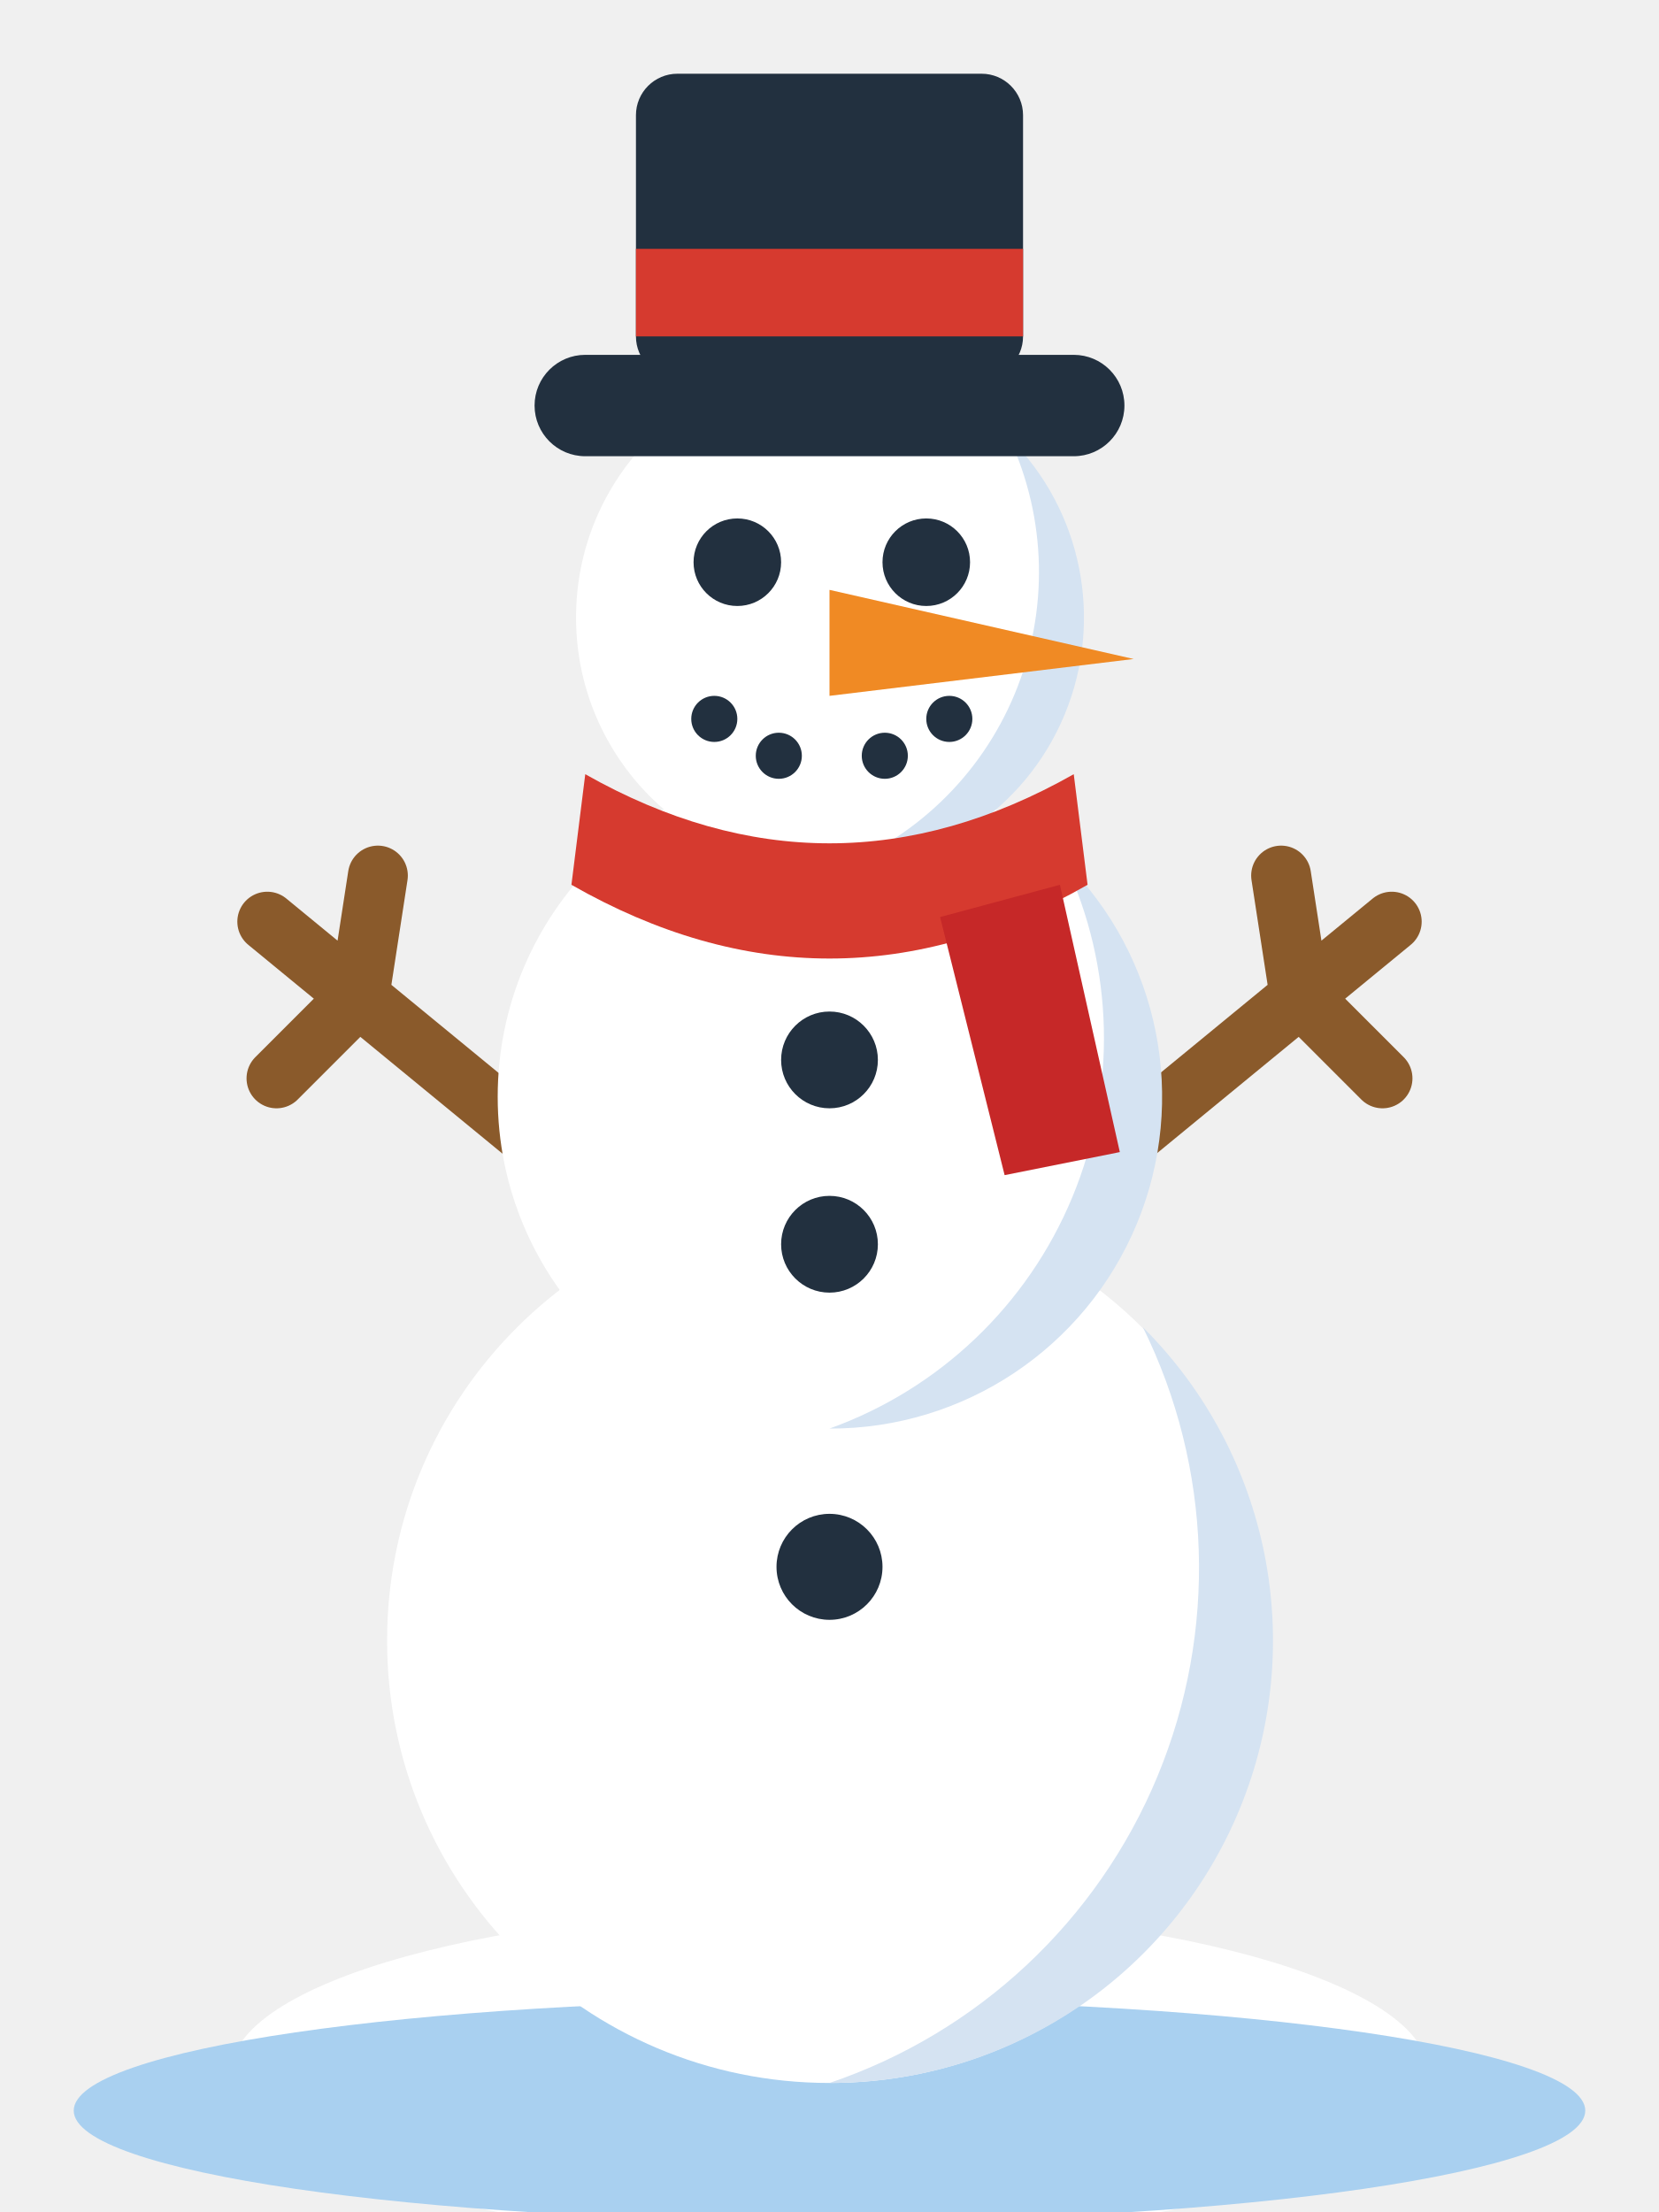
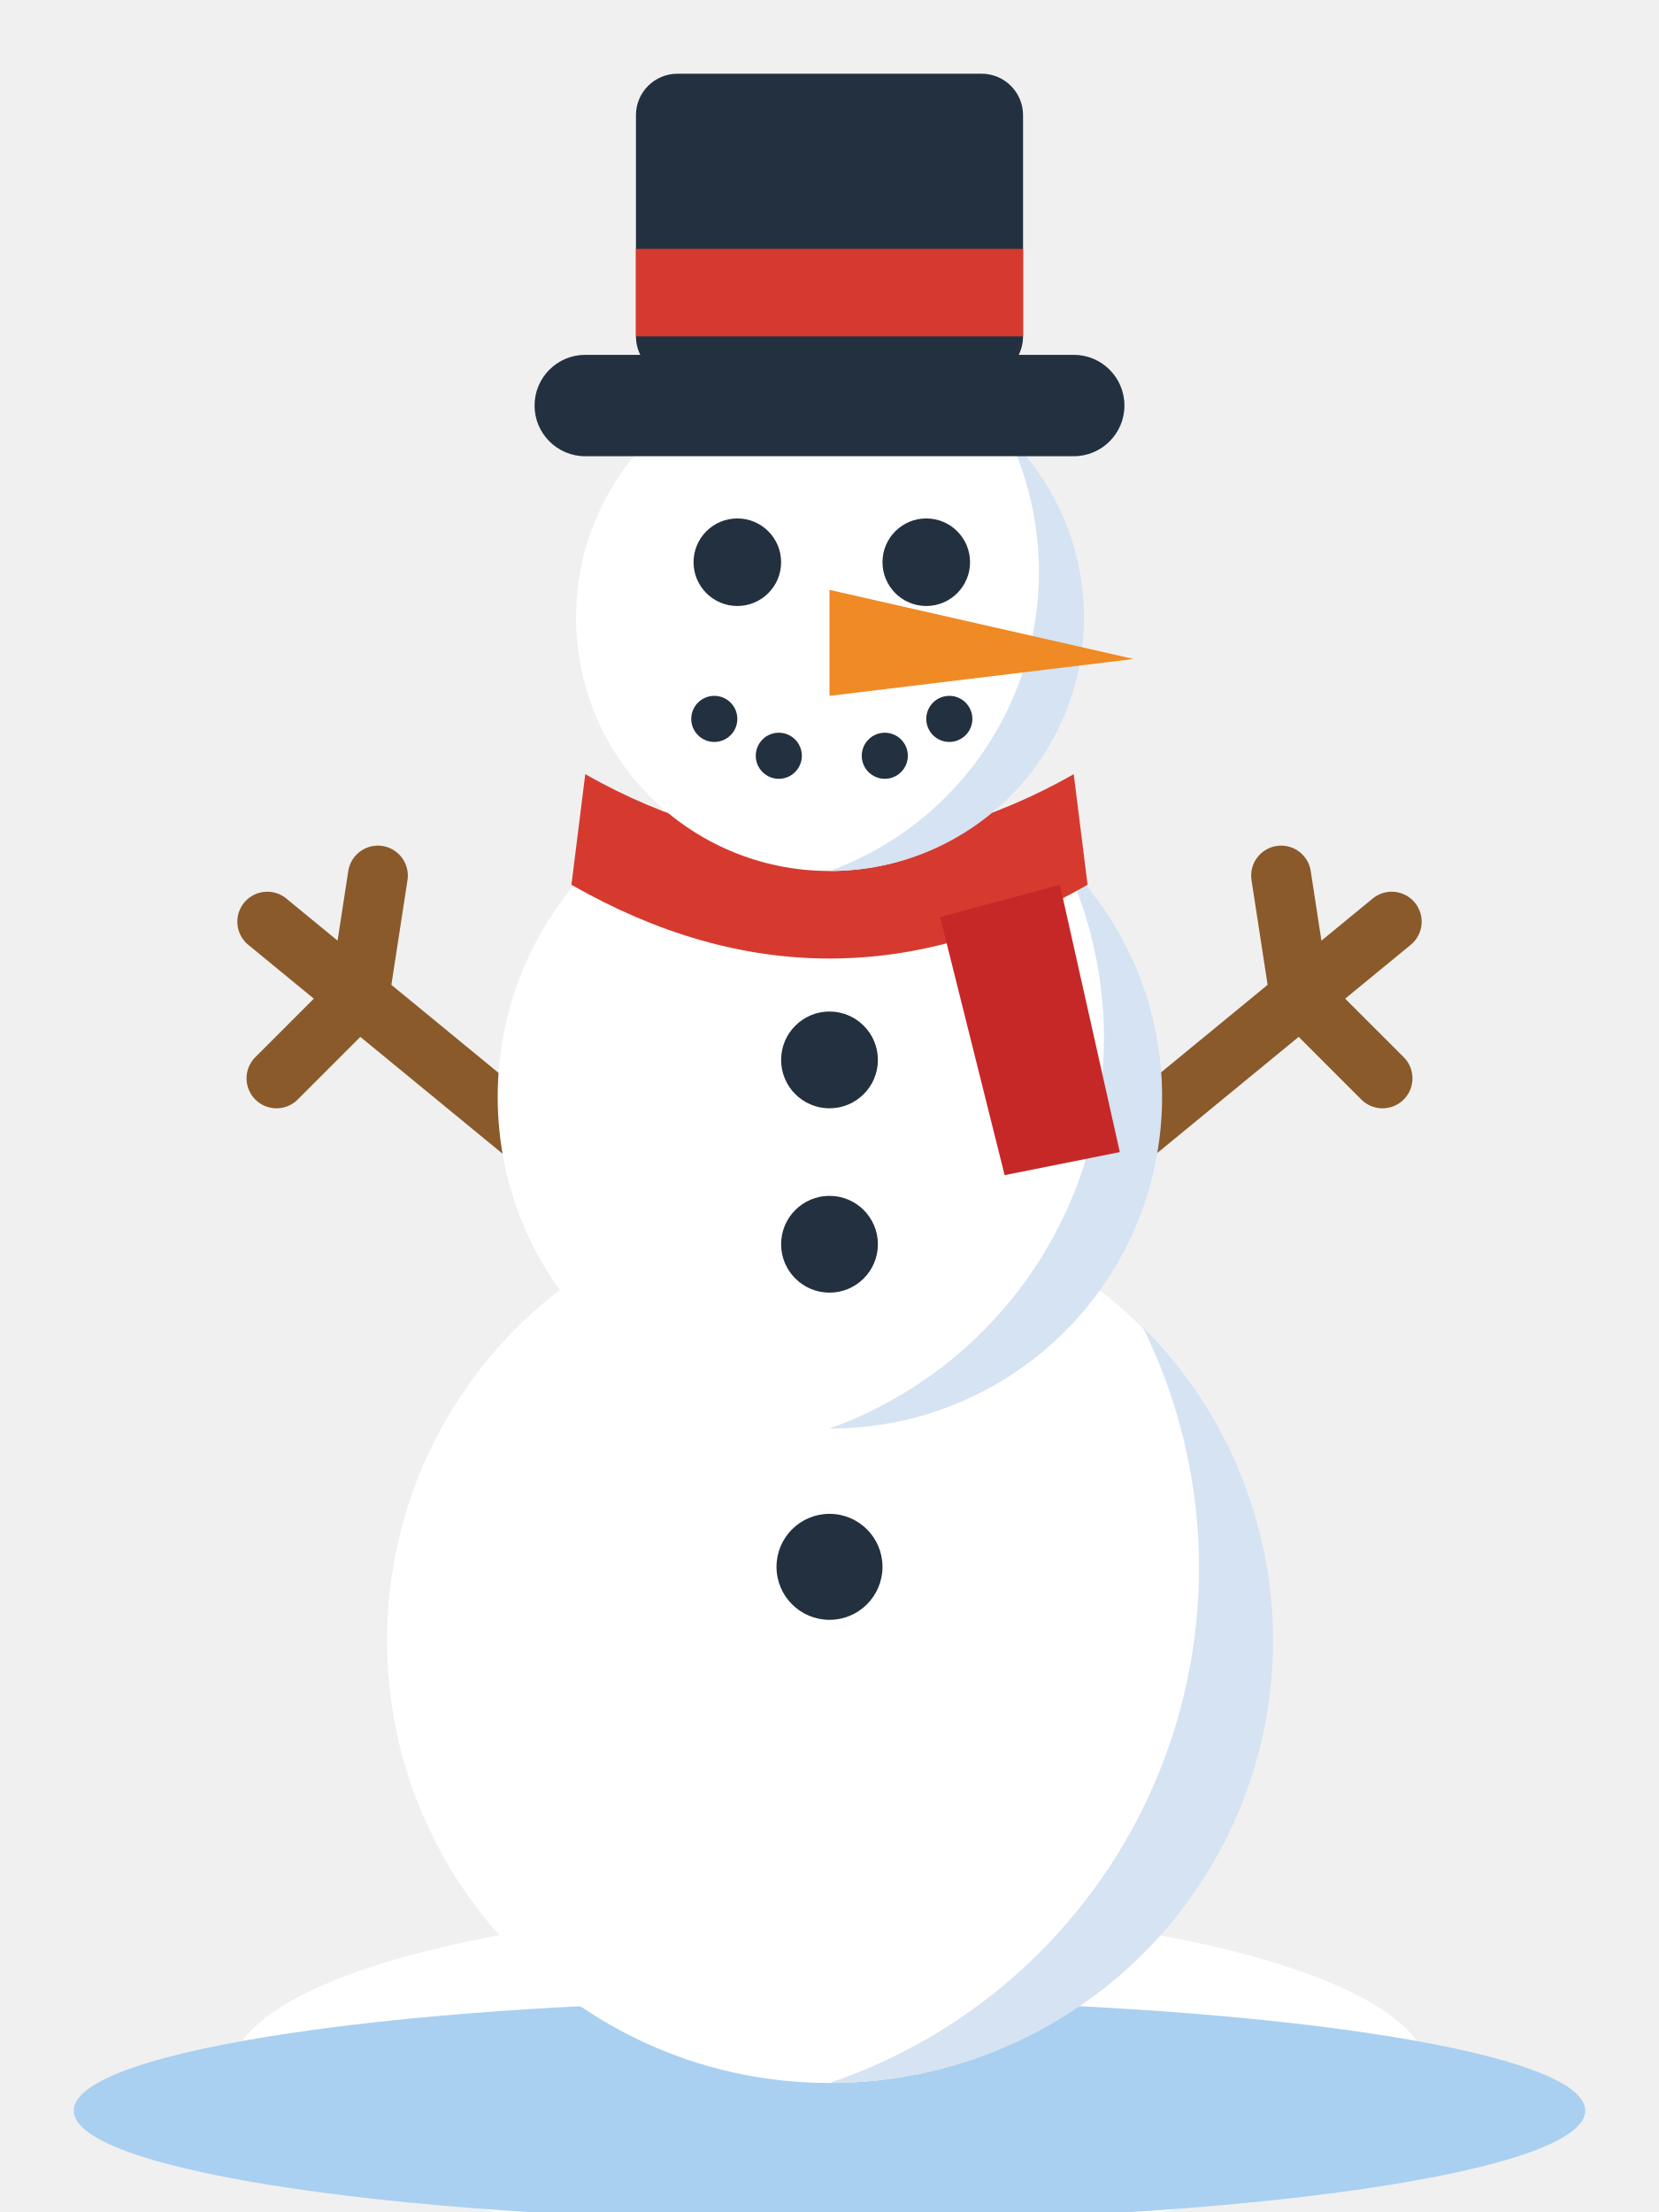
<svg xmlns="http://www.w3.org/2000/svg" width="36" height="48" viewBox="0 0 36 48">
-   <style>.s,.k,.h,.m,.p,.l,.r{animation-duration:14s;animation-timing-function:ease-in-out;animation-iteration-count:infinite}.s{animation-name:s}.k{animation-name:k}.h{animation-name:h}.m{animation-name:m}.p{animation-name:p}.l{animation-name:l}.r{animation-name:r}@keyframes s{0%,8%{transform:scale(1,1)}58%,72%{transform:scale(1.14,.75)}80%{transform:scale(.96,1.06)}86%,100%{transform:scale(1,1)}}@keyframes k{0%,8%{transform:translate(0,0) rotate(0deg)}58%,72%{transform:translate(1.2px,1.8px) rotate(11deg)}80%{transform:translate(0,-.6px) rotate(-3deg)}86%,100%{transform:translate(0,0) rotate(0deg)}}@keyframes h{0%,8%{transform:rotate(-9deg)}58%,72%{transform:translate(-1.2px,.8px) rotate(-27deg)}80%{transform:rotate(-3deg)}86%,100%{transform:rotate(-9deg)}}@keyframes m{0%,8%{transform:translate(0,0) rotate(0deg)}58%,72%{transform:translate(.6px,2.8px) rotate(42deg)}80%{transform:rotate(-7deg)}86%,100%{transform:translate(0,0) rotate(0deg)}}@keyframes p{0%,14%{transform:scale(.3,1);opacity:0}58%,72%{transform:scale(1,1);opacity:.95}84%,100%{transform:scale(.3,1);opacity:0}}@keyframes l{0%,8%{transform:rotate(0deg)}58%,72%{transform:rotate(-24deg)}86%,100%{transform:rotate(0deg)}}@keyframes r{0%,8%{transform:rotate(0deg)}58%,72%{transform:rotate(24deg)}86%,100%{transform:rotate(0deg)}}@media (prefers-reduced-motion:reduce){*{animation:none!important}}</style>
+   <style>.u,.m,.k,.c,.e1,.e2,.d1,.d2,.d3,.d4,.n,.b1,.b2,.b3,.h,.l,.r,.p{animation-duration:24s;animation-timing-function:ease-in-out;animation-iteration-count:infinite}.u{animation-name:u}.m{animation-name:m}.k{animation-name:k}.c{animation-name:c}.e1{animation-name:e1}.e2{animation-name:e2}.d1{animation-name:d1}.d2{animation-name:d2}.d3{animation-name:d3}.d4{animation-name:d4}.n{animation-name:n}.b1{animation-name:b1}.b2{animation-name:b2}.b3{animation-name:b3}.h{animation-name:h}.l{animation-name:l}.r{animation-name:r}.p{animation-name:p}@keyframes u{0%,6%{transform:translate(0px,0px) rotate(0deg) scale(1,1);animation-timing-function:ease-in}30%{transform:translate(0px,0px) rotate(0deg) scale(1.2,0.76);animation-timing-function:ease-out}52%,76%{transform:translate(0px,0px) rotate(0deg) scale(1.42,0.5)}81.5%{transform:translate(0px,0px) rotate(0deg) scale(0.97,1.05)}86%,100%{transform:translate(0px,0px) rotate(0deg) scale(1,1)}}@keyframes m{0%,6%{transform:translate(0px,0px) rotate(0deg) scale(1,1);animation-timing-function:ease-in}30%{transform:translate(0.6px,6px) rotate(0deg) scale(1.16,0.82);animation-timing-function:ease-out}52%,76%{transform:translate(1.4px,13.4px) rotate(0deg) scale(1.34,0.62)}81.5%{transform:translate(0px,-0.9px) rotate(0deg) scale(0.97,1.05)}86%,100%{transform:translate(0px,0px) rotate(0deg) scale(1,1)}}@keyframes k{0%,6%{transform:translate(0px,0px) rotate(0deg) scale(1,1);animation-timing-function:ease-in}30%{transform:translate(-1px,10px) rotate(-6deg) scale(1.1,0.88);animation-timing-function:ease-out}52%,76%{transform:translate(-2.2px,20.2px) rotate(-14deg) scale(1.22,0.74)}81.5%{transform:translate(0px,-1.6px) rotate(3deg) scale(0.98,1.04)}86%,100%{transform:translate(0px,0px) rotate(0deg) scale(1,1)}}@keyframes c{0%,6%{transform:translate(0px,0px) rotate(0deg) scale(1,1);animation-timing-function:ease-in}30%{transform:translate(-0.6px,9.6px) rotate(-3deg) scale(1.12,0.86);animation-timing-function:ease-out}52%,76%{transform:translate(-3px,19.4px) rotate(-6deg) scale(1.3,0.62)}81.5%{transform:translate(0px,-1.3px) rotate(2deg) scale(1,1)}86%,100%{transform:translate(0px,0px) rotate(0deg) scale(1,1)}}@keyframes e1{0%,6%{transform:translate(0px,0px) rotate(0deg) scale(1,1);animation-timing-function:ease-in}30%{transform:translate(-1.3px,10.2px) rotate(0deg) scale(1,1);animation-timing-function:ease-out}52%,76%{transform:translate(-2.4px,20px) rotate(0deg) scale(1,1)}81.5%{transform:translate(0px,-1.6px) rotate(0deg) scale(1,1)}86%,100%{transform:translate(0px,0px) rotate(0deg) scale(1,1)}}@keyframes e2{0%,6%{transform:translate(0px,0px) rotate(0deg) scale(1,1);animation-timing-function:ease-in}30%{transform:translate(-0.5px,11.6px) rotate(0deg) scale(1,1);animation-timing-function:ease-out}52%,76%{transform:translate(-1.2px,22px) rotate(0deg) scale(1,1)}81.5%{transform:translate(0.2px,-1.6px) rotate(0deg) scale(1,1)}86%,100%{transform:translate(0px,0px) rotate(0deg) scale(1,1)}}@keyframes d1{0%,6%{transform:translate(0px,0px) rotate(0deg) scale(1,1);animation-timing-function:ease-in}30%{transform:translate(-1.6px,10.2px) rotate(0deg) scale(1,1);animation-timing-function:ease-out}52%,76%{transform:translate(-4.3px,18.3px) rotate(0deg) scale(1,1)}81.5%{transform:translate(0px,-1.6px) rotate(0deg) scale(1,1)}86%,100%{transform:translate(0px,0px) rotate(0deg) scale(1,1)}}@keyframes d2{0%,6%{transform:translate(0px,0px) rotate(0deg) scale(1,1);animation-timing-function:ease-in}30%{transform:translate(-1.1px,10.8px) rotate(0deg) scale(1,1);animation-timing-function:ease-out}52%,76%{transform:translate(-3.3px,19.8px) rotate(0deg) scale(1,1)}81.5%{transform:translate(0px,-1.6px) rotate(0deg) scale(1,1)}86%,100%{transform:translate(0px,0px) rotate(0deg) scale(1,1)}}@keyframes d3{0%,6%{transform:translate(0px,0px) rotate(0deg) scale(1,1);animation-timing-function:ease-in}30%{transform:translate(-0.8px,10.4px) rotate(0deg) scale(1,1);animation-timing-function:ease-out}52%,76%{transform:translate(-2.4px,19.2px) rotate(0deg) scale(1,1)}81.5%{transform:translate(0px,-1.6px) rotate(0deg) scale(1,1)}86%,100%{transform:translate(0px,0px) rotate(0deg) scale(1,1)}}@keyframes d4{0%,6%{transform:translate(0px,0px) rotate(0deg) scale(1,1);animation-timing-function:ease-in}30%{transform:translate(-0.2px,11.4px) rotate(0deg) scale(1,1);animation-timing-function:ease-out}52%,76%{transform:translate(0px,20.8px) rotate(0deg) scale(1,1)}81.5%{transform:translate(0px,-1.6px) rotate(0deg) scale(1,1)}86%,100%{transform:translate(0px,0px) rotate(0deg) scale(1,1)}}@keyframes n{0%,6%{transform:translate(0px,0px) rotate(0deg) scale(1,1);animation-timing-function:ease-in}30%{transform:translate(0.9px,11.2px) rotate(26deg) scale(1,1);animation-timing-function:ease-out}52%,76%{transform:translate(4.4px,22.9px) rotate(52deg) scale(1,1)}81.5%{transform:translate(0px,-1.6px) rotate(-7deg) scale(1,1)}86%,100%{transform:translate(0px,0px) rotate(0deg) scale(1,1)}}@keyframes b1{0%,6%{transform:translate(0px,0px) rotate(0deg) scale(1,1);animation-timing-function:ease-in}30%{transform:translate(2.6px,7.4px) rotate(0deg) scale(1,1);animation-timing-function:ease-out}52%,76%{transform:translate(11.4px,18.4px) rotate(0deg) scale(1,1)}81.5%{transform:translate(0px,-0.9px) rotate(0deg) scale(1,1)}86%,100%{transform:translate(0px,0px) rotate(0deg) scale(1,1)}}@keyframes b2{0%,6%{transform:translate(0px,0px) rotate(0deg) scale(1,1);animation-timing-function:ease-in}30%{transform:translate(-1.6px,6.6px) rotate(0deg) scale(1,1);animation-timing-function:ease-out}52%,76%{transform:translate(-5.6px,15.6px) rotate(0deg) scale(1,1)}81.5%{transform:translate(0px,-0.9px) rotate(0deg) scale(1,1)}86%,100%{transform:translate(0px,0px) rotate(0deg) scale(1,1)}}@keyframes b3{0%,6%{transform:translate(0px,0px) rotate(0deg) scale(1,1);animation-timing-function:ease-in}30%{transform:translate(0.6px,4px) rotate(0deg) scale(1,1);animation-timing-function:ease-out}52%,76%{transform:translate(2.2px,9.6px) rotate(0deg) scale(1,1)}81.5%{transform:translate(0px,-0.3px) rotate(0deg) scale(1,1)}86%,100%{transform:translate(0px,0px) rotate(0deg) scale(1,1)}}@keyframes h{0%,6%{transform:translate(0px,0px) rotate(-9deg) scale(1,1);animation-timing-function:ease-in}30%{transform:translate(-2.4px,10.6px) rotate(-22deg) scale(1,1);animation-timing-function:ease-out}52%,76%{transform:translate(-9.4px,29.8px) rotate(-62deg) scale(1,1)}81.5%{transform:translate(0px,-2.2px) rotate(-3deg) scale(1,1)}86%,100%{transform:translate(0px,0px) rotate(-9deg) scale(1,1)}}@keyframes l{0%,6%{transform:translate(0px,0px) rotate(0deg) scale(1,1);animation-timing-function:ease-in}30%{transform:translate(-1px,6.4px) rotate(-18deg) scale(1,1);animation-timing-function:ease-out}52%,76%{transform:translate(-3.4px,15.9px) rotate(-46deg) scale(1,1)}81.5%{transform:translate(0px,-0.9px) rotate(10deg) scale(1,1)}86%,100%{transform:translate(0px,0px) rotate(0deg) scale(1,1)}}@keyframes r{0%,6%{transform:translate(0px,0px) rotate(0deg) scale(1,1);animation-timing-function:ease-in}30%{transform:translate(1px,6.4px) rotate(18deg) scale(1,1);animation-timing-function:ease-out}52%,76%{transform:translate(3.4px,15.9px) rotate(46deg) scale(1,1)}81.5%{transform:translate(0px,-0.9px) rotate(-10deg) scale(1,1)}86%,100%{transform:translate(0px,0px) rotate(0deg) scale(1,1)}}@keyframes p{0%,10%{transform:scale(.3,1);opacity:0}52%,76%{transform:scale(1,1);opacity:.95}85%,100%{transform:scale(.3,1);opacity:0}}@media (prefers-reduced-motion:reduce){*{animation:none!important}}</style>
  <ellipse cx="18" cy="45" rx="13" ry="3.6" fill="#fff" />
  <ellipse cx="21.2" cy="46.2" rx="7.8" ry="1.6" fill="#D5E3F2" />
  <g transform="translate(18,45.8)">
    <g class="p">
      <g transform="translate(-18,-45.8)">
        <ellipse cx="18" cy="45.8" rx="16.4" ry="2.4" fill="#A9D0F0" />
      </g>
    </g>
  </g>
-   <g transform="translate(18,45)">
-     <g class="s">
-       <g transform="translate(-18,-45)">
-         <g transform="translate(11.4,24.6)">
-           <g class="l">
-             <g transform="translate(-11.4,-24.6)">
-               <path d="M11.4,24.6 L5.8,20 M7.8,21.6 L6,23.4 M7.8,21.6 L8.2,19" stroke="#8A5A2B" stroke-width="1.3" stroke-linecap="round" fill="none" />
-             </g>
-           </g>
-         </g>
-         <g transform="translate(24.6,24.6)">
-           <g class="r">
-             <g transform="translate(-24.6,-24.6)">
-               <path d="M24.6,24.6 L30.2,20 M28.2,21.6 L30,23.4 M28.2,21.6 L27.8,19" stroke="#8A5A2B" stroke-width="1.3" stroke-linecap="round" fill="none" />
-             </g>
-           </g>
-         </g>
+   <g transform="translate(11.4,24.6)">
+     <g class="l">
+       <g transform="translate(-11.4,-24.6)">
+         <path d="M11.4,24.6 L5.8,20 M7.8,21.6 L6,23.4 M7.8,21.6 L8.2,19" stroke="#8A5A2B" stroke-width="1.3" stroke-linecap="round" fill="none" />
+       </g>
+     </g>
+   </g>
+   <g transform="translate(24.6,24.6)">
+     <g class="r">
+       <g transform="translate(-24.6,-24.6)">
+         <path d="M24.6,24.6 L30.2,20 M28.2,21.6 L30,23.4 M28.2,21.6 L27.8,19" stroke="#8A5A2B" stroke-width="1.3" stroke-linecap="round" fill="none" />
+       </g>
+     </g>
+   </g>
+   <g transform="translate(18,45.2)">
+     <g class="u">
+       <g transform="translate(-18,-45.2)">
        <circle cx="18" cy="35.6" r="9.6" fill="#fff" />
        <path d="M24.8,28.8 A9.6,9.6 0 0 1 18,45.2 A11.8,11.8 0 0 0 24.8,28.8 Z" fill="#D5E3F2" />
+       </g>
+     </g>
+   </g>
+   <g transform="translate(18,23.8)">
+     <g class="m">
+       <g transform="translate(-18,-23.8)">
        <circle cx="18" cy="23.8" r="7.2" fill="#fff" />
        <path d="M23.1,18.7 A7.2,7.2 0 0 1 18,31 A9,9 0 0 0 23.1,18.7 Z" fill="#D5E3F2" />
+       </g>
+     </g>
+   </g>
+   <g transform="translate(18,23)">
+     <g class="b1">
+       <g transform="translate(-18,-23)">
        <circle cx="18" cy="23" r="1.05" fill="#22303F" />
+       </g>
+     </g>
+   </g>
+   <g transform="translate(18,27)">
+     <g class="b2">
+       <g transform="translate(-18,-27)">
        <circle cx="18" cy="27" r="1.05" fill="#22303F" />
+       </g>
+     </g>
+   </g>
+   <g transform="translate(18,34)">
+     <g class="b3">
+       <g transform="translate(-18,-34)">
        <circle cx="18" cy="34" r="1.15" fill="#22303F" />
-         <g transform="translate(18,18.6)">
-           <g class="k">
-             <g transform="translate(-18,-18.6)">
-               <circle cx="18" cy="13.4" r="5.5" fill="#fff" />
-               <path d="M21.9,9.5 A5.5,5.5 0 0 1 18,18.9 A6.9,6.9 0 0 0 21.9,9.5 Z" fill="#D5E3F2" />
-               <path d="M12.7,16.8 Q18,19.8 23.3,16.8 L23.6,19.2 Q18,22.4 12.4,19.2 Z" fill="#D63A2F" />
-               <path d="M20.4,19.9 L23,19.2 L24.3,25 L21.8,25.5 Z" fill="#C62828" />
-               <circle cx="16" cy="12.2" r=".95" fill="#22303F" />
-               <circle cx="20.1" cy="12.2" r=".95" fill="#22303F" />
-               <circle cx="15.5" cy="15.6" r=".5" fill="#22303F" />
-               <circle cx="16.9" cy="16.4" r=".5" fill="#22303F" />
-               <circle cx="19.2" cy="16.4" r=".5" fill="#22303F" />
-               <circle cx="20.6" cy="15.6" r=".5" fill="#22303F" />
-               <g transform="translate(18,13.9)">
-                 <g class="m">
-                   <g transform="translate(-18,-13.9)">
-                     <path d="M18,12.8 L24.6,14.3 L18,15.1 Z" fill="#F08A24" />
-                   </g>
-                 </g>
-               </g>
-               <g transform="translate(18,8.8)">
-                 <g class="h">
-                   <g transform="translate(-18,-8.8)">
-                     <rect x="11.6" y="7.7" width="12.8" height="2.2" rx="1.1" fill="#22303F" />
-                     <rect x="13.8" y="1.6" width="8.4" height="6.6" rx=".9" fill="#22303F" />
-                     <rect x="13.8" y="5.4" width="8.4" height="1.9" fill="#D63A2F" />
-                   </g>
-                 </g>
-               </g>
-             </g>
-           </g>
-         </g>
+       </g>
+     </g>
+   </g>
+   <g transform="translate(18,19.5)">
+     <g class="c">
+       <g transform="translate(-18,-19.5)">
+         <path d="M12.7,16.8 Q18,19.8 23.3,16.8 L23.6,19.2 Q18,22.4 12.4,19.2 Z" fill="#D63A2F" />
+         <path d="M20.4,19.9 L23,19.2 L24.3,25 L21.8,25.5 Z" fill="#C62828" />
+       </g>
+     </g>
+   </g>
+   <g transform="translate(18,13.4)">
+     <g class="k">
+       <g transform="translate(-18,-13.4)">
+         <circle cx="18" cy="13.4" r="5.5" fill="#fff" />
+         <path d="M21.9,9.5 A5.5,5.5 0 0 1 18,18.9 A6.9,6.9 0 0 0 21.9,9.5 Z" fill="#D5E3F2" />
+       </g>
+     </g>
+   </g>
+   <g transform="translate(16,12.2)">
+     <g class="e1">
+       <g transform="translate(-16,-12.2)">
+         <circle cx="16" cy="12.2" r="0.95" fill="#22303F" />
+       </g>
+     </g>
+   </g>
+   <g transform="translate(20.1,12.2)">
+     <g class="e2">
+       <g transform="translate(-20.1,-12.2)">
+         <circle cx="20.1" cy="12.2" r="0.95" fill="#22303F" />
+       </g>
+     </g>
+   </g>
+   <g transform="translate(15.5,15.6)">
+     <g class="d1">
+       <g transform="translate(-15.5,-15.6)">
+         <circle cx="15.5" cy="15.6" r="0.5" fill="#22303F" />
+       </g>
+     </g>
+   </g>
+   <g transform="translate(16.9,16.4)">
+     <g class="d2">
+       <g transform="translate(-16.9,-16.4)">
+         <circle cx="16.9" cy="16.4" r="0.5" fill="#22303F" />
+       </g>
+     </g>
+   </g>
+   <g transform="translate(19.2,16.4)">
+     <g class="d3">
+       <g transform="translate(-19.2,-16.4)">
+         <circle cx="19.2" cy="16.4" r="0.5" fill="#22303F" />
+       </g>
+     </g>
+   </g>
+   <g transform="translate(20.6,15.6)">
+     <g class="d4">
+       <g transform="translate(-20.6,-15.6)">
+         <circle cx="20.6" cy="15.6" r="0.5" fill="#22303F" />
+       </g>
+     </g>
+   </g>
+   <g transform="translate(18,13.9)">
+     <g class="n">
+       <g transform="translate(-18,-13.9)">
+         <path d="M18,12.8 L24.6,14.3 L18,15.1 Z" fill="#F08A24" />
+       </g>
+     </g>
+   </g>
+   <g transform="translate(18,8.8)">
+     <g class="h">
+       <g transform="translate(-18,-8.8)">
+         <rect x="11.6" y="7.7" width="12.8" height="2.2" rx="1.1" fill="#22303F" />
+         <rect x="13.8" y="1.6" width="8.4" height="6.6" rx=".9" fill="#22303F" />
+         <rect x="13.8" y="5.4" width="8.4" height="1.9" fill="#D63A2F" />
      </g>
    </g>
  </g>
</svg>
